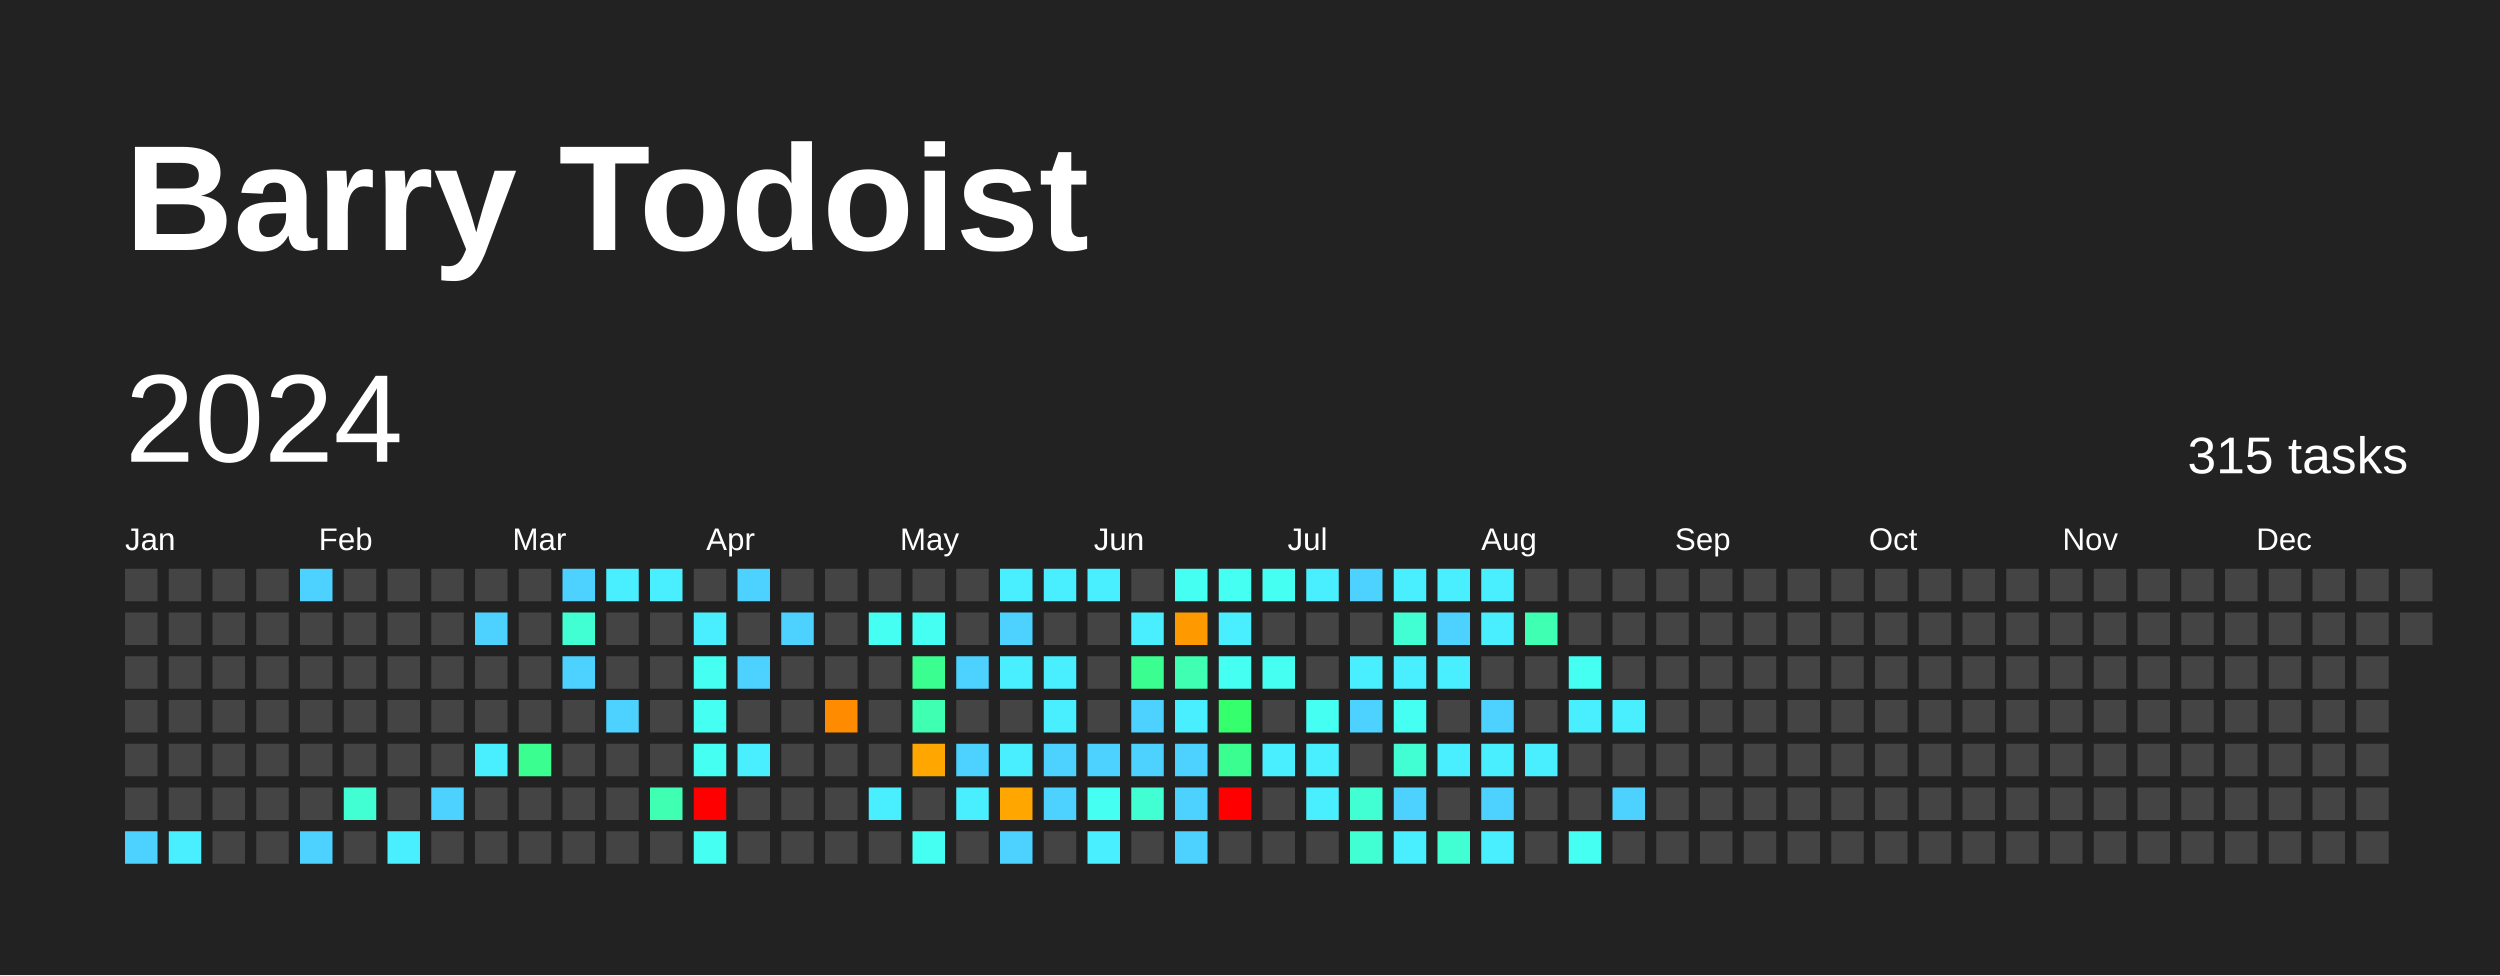
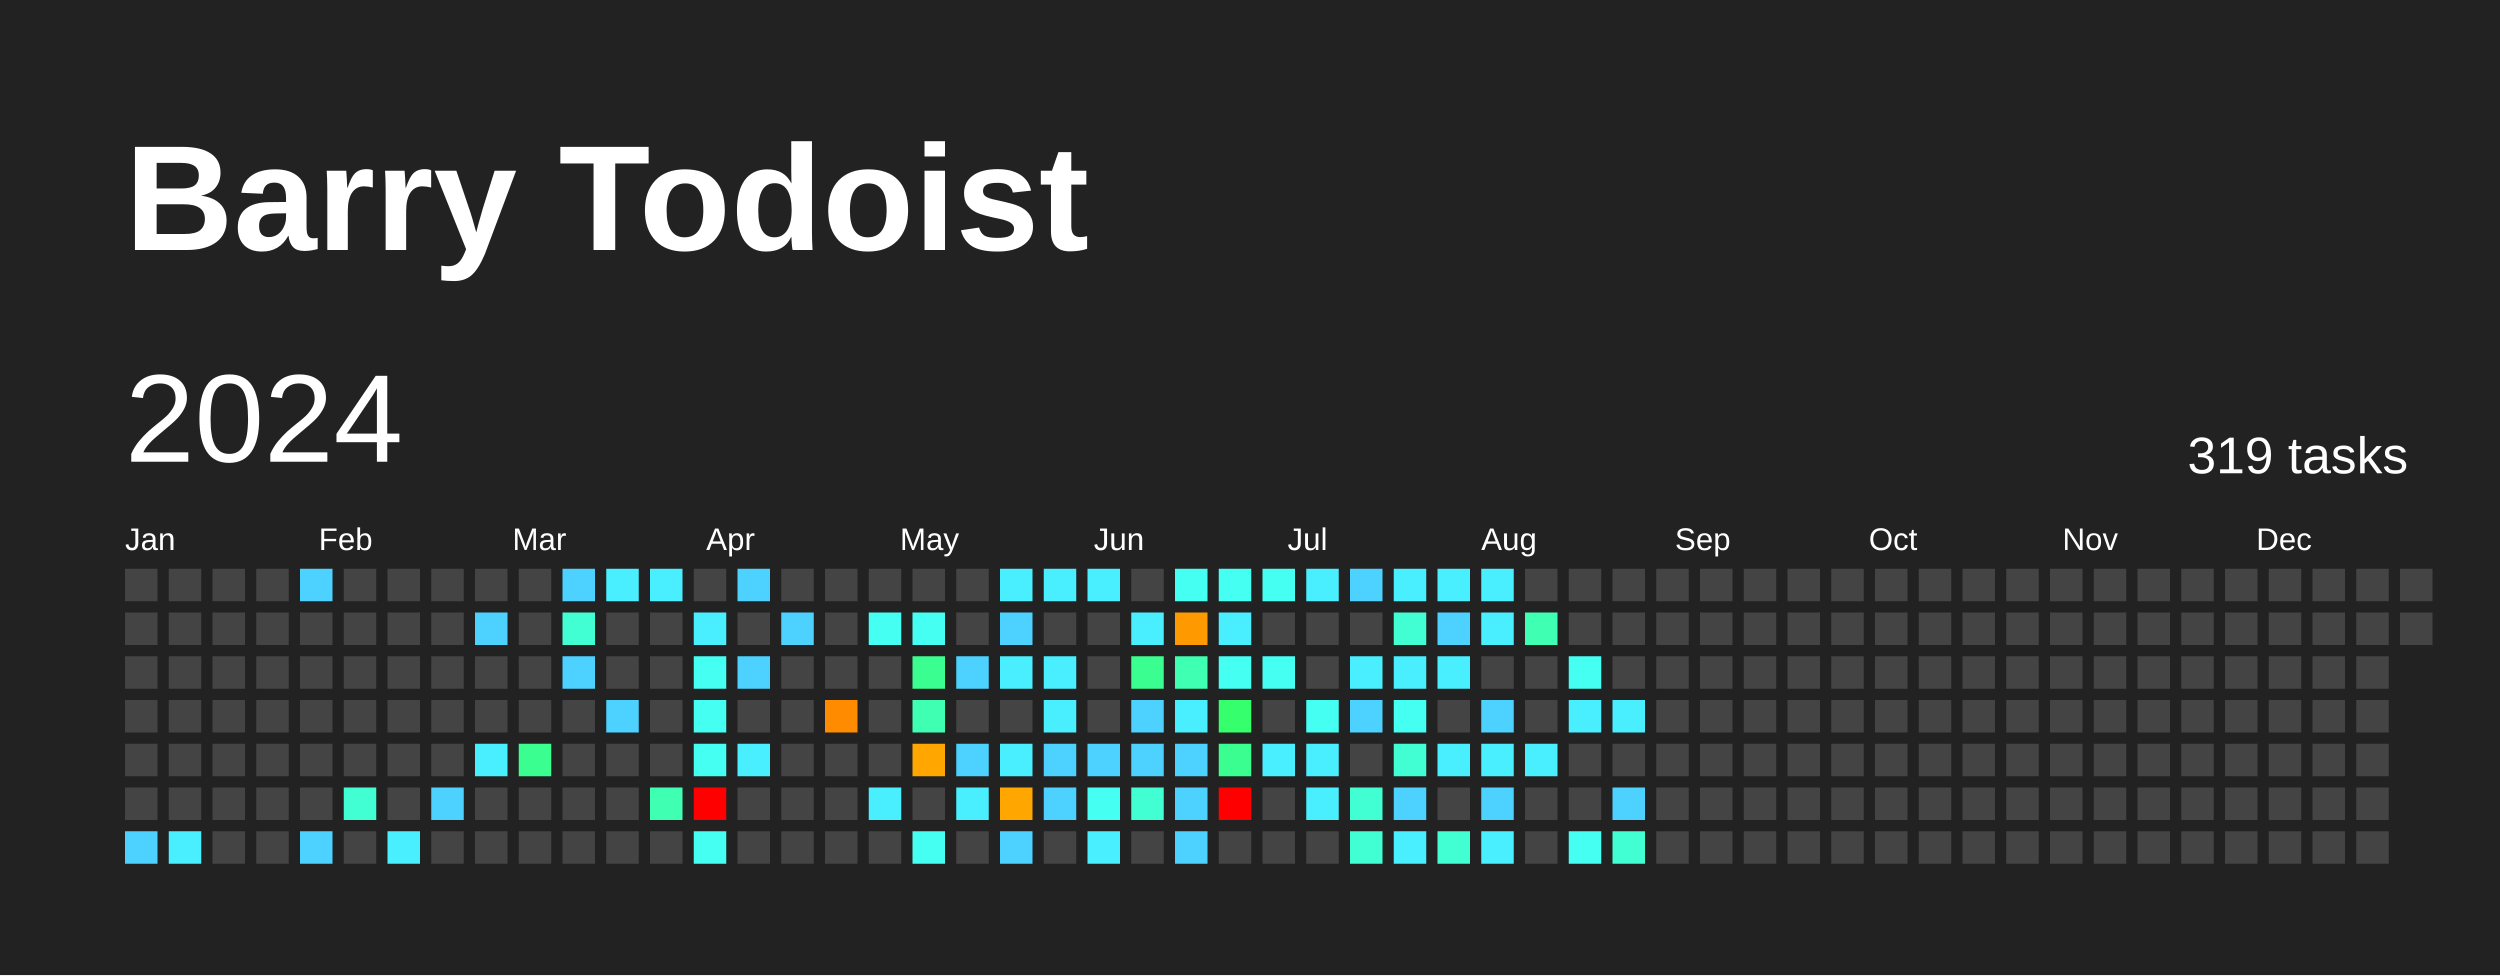
<svg xmlns="http://www.w3.org/2000/svg" baseProfile="full" height="78mm" version="1.1" viewBox="0,0,200,78" width="200mm">
  <defs />
  <rect fill="#222222" height="78" width="200" x="0" y="0" />
  <text fill="#FFFFFF" style="font-size:12px; font-family:Arial; font-weight:bold;" x="10" y="20">Barry Todoist</text>
  <text dominant-baseline="hanging" fill="#FFFFFF" style="font-size:10.0px; font-family:Arial;" x="10" y="30">2024</text>
-   <text dominant-baseline="hanging" fill="#FFFFFF" style="font-size:4.125px; font-family:Arial;" x="175" y="35">315 tasks</text>
+   <text dominant-baseline="hanging" fill="#FFFFFF" style="font-size:4.125px; font-family:Arial;" x="175" y="35">319 tasks</text>
  <text fill="#FFFFFF" style="font-size:2.5px; font-family:Arial" x="10.0" y="44">Jan</text>
  <text fill="#FFFFFF" style="font-size:2.5px; font-family:Arial" x="25.5" y="44">Feb</text>
  <text fill="#FFFFFF" style="font-size:2.5px; font-family:Arial" x="41.0" y="44">Mar</text>
  <text fill="#FFFFFF" style="font-size:2.5px; font-family:Arial" x="56.5" y="44">Apr</text>
  <text fill="#FFFFFF" style="font-size:2.5px; font-family:Arial" x="72.0" y="44">May</text>
  <text fill="#FFFFFF" style="font-size:2.5px; font-family:Arial" x="87.5" y="44">Jun</text>
  <text fill="#FFFFFF" style="font-size:2.5px; font-family:Arial" x="103.0" y="44">Jul</text>
  <text fill="#FFFFFF" style="font-size:2.5px; font-family:Arial" x="118.5" y="44">Aug</text>
  <text fill="#FFFFFF" style="font-size:2.5px; font-family:Arial" x="134.0" y="44">Sep</text>
  <text fill="#FFFFFF" style="font-size:2.5px; font-family:Arial" x="149.5" y="44">Oct</text>
  <text fill="#FFFFFF" style="font-size:2.5px; font-family:Arial" x="165.0" y="44">Nov</text>
  <text fill="#FFFFFF" style="font-size:2.5px; font-family:Arial" x="180.5" y="44">Dec</text>
  <rect fill="#444444" height="2.6" width="2.6" x="10.0" y="45.5" />
  <rect fill="#444444" height="2.6" width="2.6" x="10.0" y="49.0" />
  <rect fill="#444444" height="2.6" width="2.6" x="10.0" y="52.5" />
  <rect fill="#444444" height="2.6" width="2.6" x="10.0" y="56.0" />
  <rect fill="#444444" height="2.6" width="2.6" x="10.0" y="59.5" />
  <rect fill="#444444" height="2.6" width="2.6" x="10.0" y="63.0" />
  <rect fill="#4dd2ff" height="2.6" width="2.6" x="10.0" y="66.5" />
  <rect fill="#444444" height="2.6" width="2.6" x="13.5" y="45.5" />
  <rect fill="#444444" height="2.6" width="2.6" x="13.5" y="49.0" />
  <rect fill="#444444" height="2.6" width="2.6" x="13.5" y="52.5" />
  <rect fill="#444444" height="2.6" width="2.6" x="13.5" y="56.0" />
  <rect fill="#444444" height="2.6" width="2.6" x="13.5" y="59.5" />
  <rect fill="#444444" height="2.6" width="2.6" x="13.5" y="63.0" />
  <rect fill="#49efff" height="2.6" width="2.6" x="13.5" y="66.5" />
  <rect fill="#444444" height="2.6" width="2.6" x="17.0" y="45.5" />
  <rect fill="#444444" height="2.6" width="2.6" x="17.0" y="49.0" />
  <rect fill="#444444" height="2.6" width="2.6" x="17.0" y="52.5" />
  <rect fill="#444444" height="2.6" width="2.6" x="17.0" y="56.0" />
  <rect fill="#444444" height="2.6" width="2.6" x="17.0" y="59.5" />
  <rect fill="#444444" height="2.6" width="2.6" x="17.0" y="63.0" />
  <rect fill="#444444" height="2.6" width="2.6" x="17.0" y="66.5" />
  <rect fill="#444444" height="2.6" width="2.6" x="20.5" y="45.5" />
  <rect fill="#444444" height="2.6" width="2.6" x="20.5" y="49.0" />
  <rect fill="#444444" height="2.6" width="2.6" x="20.5" y="52.5" />
  <rect fill="#444444" height="2.6" width="2.6" x="20.5" y="56.0" />
  <rect fill="#444444" height="2.6" width="2.6" x="20.5" y="59.5" />
  <rect fill="#444444" height="2.6" width="2.6" x="20.5" y="63.0" />
  <rect fill="#444444" height="2.6" width="2.6" x="20.5" y="66.5" />
  <rect fill="#4dd2ff" height="2.6" width="2.6" x="24.0" y="45.5" />
  <rect fill="#444444" height="2.6" width="2.6" x="24.0" y="49.0" />
  <rect fill="#444444" height="2.6" width="2.6" x="24.0" y="52.5" />
  <rect fill="#444444" height="2.6" width="2.6" x="24.0" y="56.0" />
  <rect fill="#444444" height="2.6" width="2.6" x="24.0" y="59.5" />
  <rect fill="#444444" height="2.6" width="2.6" x="24.0" y="63.0" />
  <rect fill="#4dd2ff" height="2.6" width="2.6" x="24.0" y="66.5" />
  <rect fill="#444444" height="2.6" width="2.6" x="27.5" y="45.5" />
  <rect fill="#444444" height="2.6" width="2.6" x="27.5" y="49.0" />
  <rect fill="#444444" height="2.6" width="2.6" x="27.5" y="52.5" />
  <rect fill="#444444" height="2.6" width="2.6" x="27.5" y="56.0" />
  <rect fill="#444444" height="2.6" width="2.6" x="27.5" y="59.5" />
  <rect fill="#41ffd2" height="2.6" width="2.6" x="27.5" y="63.0" />
  <rect fill="#444444" height="2.6" width="2.6" x="27.5" y="66.5" />
  <rect fill="#444444" height="2.6" width="2.6" x="31.0" y="45.5" />
  <rect fill="#444444" height="2.6" width="2.6" x="31.0" y="49.0" />
  <rect fill="#444444" height="2.6" width="2.6" x="31.0" y="52.5" />
  <rect fill="#444444" height="2.6" width="2.6" x="31.0" y="56.0" />
  <rect fill="#444444" height="2.6" width="2.6" x="31.0" y="59.5" />
  <rect fill="#444444" height="2.6" width="2.6" x="31.0" y="63.0" />
  <rect fill="#49efff" height="2.6" width="2.6" x="31.0" y="66.5" />
  <rect fill="#444444" height="2.6" width="2.6" x="34.5" y="45.5" />
  <rect fill="#444444" height="2.6" width="2.6" x="34.5" y="49.0" />
  <rect fill="#444444" height="2.6" width="2.6" x="34.5" y="52.5" />
  <rect fill="#444444" height="2.6" width="2.6" x="34.5" y="56.0" />
  <rect fill="#444444" height="2.6" width="2.6" x="34.5" y="59.5" />
  <rect fill="#4dd2ff" height="2.6" width="2.6" x="34.5" y="63.0" />
  <rect fill="#444444" height="2.6" width="2.6" x="34.5" y="66.5" />
  <rect fill="#444444" height="2.6" width="2.6" x="38.0" y="45.5" />
  <rect fill="#4dd2ff" height="2.6" width="2.6" x="38.0" y="49.0" />
  <rect fill="#444444" height="2.6" width="2.6" x="38.0" y="52.5" />
  <rect fill="#444444" height="2.6" width="2.6" x="38.0" y="56.0" />
  <rect fill="#49efff" height="2.6" width="2.6" x="38.0" y="59.5" />
  <rect fill="#444444" height="2.6" width="2.6" x="38.0" y="63.0" />
  <rect fill="#444444" height="2.6" width="2.6" x="38.0" y="66.5" />
  <rect fill="#444444" height="2.6" width="2.6" x="41.5" y="45.5" />
  <rect fill="#444444" height="2.6" width="2.6" x="41.5" y="49.0" />
  <rect fill="#444444" height="2.6" width="2.6" x="41.5" y="52.5" />
  <rect fill="#444444" height="2.6" width="2.6" x="41.5" y="56.0" />
  <rect fill="#3aff90" height="2.6" width="2.6" x="41.5" y="59.5" />
  <rect fill="#444444" height="2.6" width="2.6" x="41.5" y="63.0" />
  <rect fill="#444444" height="2.6" width="2.6" x="41.5" y="66.5" />
  <rect fill="#4dd2ff" height="2.6" width="2.6" x="45.0" y="45.5" />
  <rect fill="#41ffd2" height="2.6" width="2.6" x="45.0" y="49.0" />
  <rect fill="#4dd2ff" height="2.6" width="2.6" x="45.0" y="52.5" />
  <rect fill="#444444" height="2.6" width="2.6" x="45.0" y="56.0" />
  <rect fill="#444444" height="2.6" width="2.6" x="45.0" y="59.5" />
  <rect fill="#444444" height="2.6" width="2.6" x="45.0" y="63.0" />
  <rect fill="#444444" height="2.6" width="2.6" x="45.0" y="66.5" />
  <rect fill="#49efff" height="2.6" width="2.6" x="48.5" y="45.5" />
  <rect fill="#444444" height="2.6" width="2.6" x="48.5" y="49.0" />
  <rect fill="#444444" height="2.6" width="2.6" x="48.5" y="52.5" />
  <rect fill="#4dd2ff" height="2.6" width="2.6" x="48.5" y="56.0" />
  <rect fill="#444444" height="2.6" width="2.6" x="48.5" y="59.5" />
  <rect fill="#444444" height="2.6" width="2.6" x="48.5" y="63.0" />
  <rect fill="#444444" height="2.6" width="2.6" x="48.5" y="66.5" />
  <rect fill="#49efff" height="2.6" width="2.6" x="52.0" y="45.5" />
  <rect fill="#444444" height="2.6" width="2.6" x="52.0" y="49.0" />
  <rect fill="#444444" height="2.6" width="2.6" x="52.0" y="52.5" />
  <rect fill="#444444" height="2.6" width="2.6" x="52.0" y="56.0" />
  <rect fill="#444444" height="2.6" width="2.6" x="52.0" y="59.5" />
  <rect fill="#3effb2" height="2.6" width="2.6" x="52.0" y="63.0" />
  <rect fill="#444444" height="2.6" width="2.6" x="52.0" y="66.5" />
  <rect fill="#444444" height="2.6" width="2.6" x="55.5" y="45.5" />
  <rect fill="#49efff" height="2.6" width="2.6" x="55.5" y="49.0" />
  <rect fill="#45fff2" height="2.6" width="2.6" x="55.5" y="52.5" />
  <rect fill="#45fff2" height="2.6" width="2.6" x="55.5" y="56.0" />
  <rect fill="#45fff2" height="2.6" width="2.6" x="55.5" y="59.5" />
  <rect fill="red" height="2.6" width="2.6" x="55.5" y="63.0" />
  <rect fill="#45fff2" height="2.6" width="2.6" x="55.5" y="66.5" />
  <rect fill="#4dd2ff" height="2.6" width="2.6" x="59.0" y="45.5" />
  <rect fill="#444444" height="2.6" width="2.6" x="59.0" y="49.0" />
  <rect fill="#4dd2ff" height="2.6" width="2.6" x="59.0" y="52.5" />
  <rect fill="#444444" height="2.6" width="2.6" x="59.0" y="56.0" />
  <rect fill="#49efff" height="2.6" width="2.6" x="59.0" y="59.5" />
  <rect fill="#444444" height="2.6" width="2.6" x="59.0" y="63.0" />
  <rect fill="#444444" height="2.6" width="2.6" x="59.0" y="66.5" />
  <rect fill="#444444" height="2.6" width="2.6" x="62.5" y="45.5" />
  <rect fill="#4dd2ff" height="2.6" width="2.6" x="62.5" y="49.0" />
  <rect fill="#444444" height="2.6" width="2.6" x="62.5" y="52.5" />
  <rect fill="#444444" height="2.6" width="2.6" x="62.5" y="56.0" />
  <rect fill="#444444" height="2.6" width="2.6" x="62.5" y="59.5" />
  <rect fill="#444444" height="2.6" width="2.6" x="62.5" y="63.0" />
  <rect fill="#444444" height="2.6" width="2.6" x="62.5" y="66.5" />
  <rect fill="#444444" height="2.6" width="2.6" x="66.0" y="45.5" />
  <rect fill="#444444" height="2.6" width="2.6" x="66.0" y="49.0" />
  <rect fill="#444444" height="2.6" width="2.6" x="66.0" y="52.5" />
  <rect fill="#ff8c00" height="2.6" width="2.6" x="66.0" y="56.0" />
  <rect fill="#444444" height="2.6" width="2.6" x="66.0" y="59.5" />
  <rect fill="#444444" height="2.6" width="2.6" x="66.0" y="63.0" />
  <rect fill="#444444" height="2.6" width="2.6" x="66.0" y="66.5" />
  <rect fill="#444444" height="2.6" width="2.6" x="69.5" y="45.5" />
  <rect fill="#45fff2" height="2.6" width="2.6" x="69.5" y="49.0" />
  <rect fill="#444444" height="2.6" width="2.6" x="69.5" y="52.5" />
  <rect fill="#444444" height="2.6" width="2.6" x="69.5" y="56.0" />
  <rect fill="#444444" height="2.6" width="2.6" x="69.5" y="59.5" />
  <rect fill="#49efff" height="2.6" width="2.6" x="69.5" y="63.0" />
  <rect fill="#444444" height="2.6" width="2.6" x="69.5" y="66.5" />
  <rect fill="#444444" height="2.6" width="2.6" x="73.0" y="45.5" />
  <rect fill="#45fff2" height="2.6" width="2.6" x="73.0" y="49.0" />
  <rect fill="#3aff90" height="2.6" width="2.6" x="73.0" y="52.5" />
  <rect fill="#3effb2" height="2.6" width="2.6" x="73.0" y="56.0" />
  <rect fill="#ffa600" height="2.6" width="2.6" x="73.0" y="59.5" />
  <rect fill="#444444" height="2.6" width="2.6" x="73.0" y="63.0" />
  <rect fill="#45fff2" height="2.6" width="2.6" x="73.0" y="66.5" />
  <rect fill="#444444" height="2.6" width="2.6" x="76.5" y="45.5" />
  <rect fill="#444444" height="2.6" width="2.6" x="76.5" y="49.0" />
  <rect fill="#4dd2ff" height="2.6" width="2.6" x="76.5" y="52.5" />
  <rect fill="#444444" height="2.6" width="2.6" x="76.5" y="56.0" />
  <rect fill="#4dd2ff" height="2.6" width="2.6" x="76.5" y="59.5" />
  <rect fill="#49efff" height="2.6" width="2.6" x="76.5" y="63.0" />
  <rect fill="#444444" height="2.6" width="2.6" x="76.5" y="66.5" />
  <rect fill="#49efff" height="2.6" width="2.6" x="80.0" y="45.5" />
  <rect fill="#4dd2ff" height="2.6" width="2.6" x="80.0" y="49.0" />
  <rect fill="#49efff" height="2.6" width="2.6" x="80.0" y="52.5" />
  <rect fill="#444444" height="2.6" width="2.6" x="80.0" y="56.0" />
  <rect fill="#49efff" height="2.6" width="2.6" x="80.0" y="59.5" />
  <rect fill="#ffa600" height="2.6" width="2.6" x="80.0" y="63.0" />
  <rect fill="#4dd2ff" height="2.6" width="2.6" x="80.0" y="66.5" />
  <rect fill="#49efff" height="2.6" width="2.6" x="83.5" y="45.5" />
  <rect fill="#444444" height="2.6" width="2.6" x="83.5" y="49.0" />
  <rect fill="#49efff" height="2.6" width="2.6" x="83.5" y="52.5" />
  <rect fill="#49efff" height="2.6" width="2.6" x="83.5" y="56.0" />
  <rect fill="#4dd2ff" height="2.6" width="2.6" x="83.5" y="59.5" />
  <rect fill="#4dd2ff" height="2.6" width="2.6" x="83.5" y="63.0" />
  <rect fill="#444444" height="2.6" width="2.6" x="83.5" y="66.5" />
  <rect fill="#49efff" height="2.6" width="2.6" x="87.0" y="45.5" />
  <rect fill="#444444" height="2.6" width="2.6" x="87.0" y="49.0" />
  <rect fill="#444444" height="2.6" width="2.6" x="87.0" y="52.5" />
  <rect fill="#444444" height="2.6" width="2.6" x="87.0" y="56.0" />
  <rect fill="#4dd2ff" height="2.6" width="2.6" x="87.0" y="59.5" />
  <rect fill="#45fff2" height="2.6" width="2.6" x="87.0" y="63.0" />
  <rect fill="#49efff" height="2.6" width="2.6" x="87.0" y="66.5" />
  <rect fill="#444444" height="2.6" width="2.6" x="90.5" y="45.5" />
  <rect fill="#49efff" height="2.6" width="2.6" x="90.5" y="49.0" />
  <rect fill="#3aff90" height="2.6" width="2.6" x="90.5" y="52.5" />
  <rect fill="#4dd2ff" height="2.6" width="2.6" x="90.5" y="56.0" />
  <rect fill="#4dd2ff" height="2.6" width="2.6" x="90.5" y="59.5" />
  <rect fill="#41ffd2" height="2.6" width="2.6" x="90.5" y="63.0" />
  <rect fill="#444444" height="2.6" width="2.6" x="90.5" y="66.5" />
  <rect fill="#45fff2" height="2.6" width="2.6" x="94.0" y="45.5" />
  <rect fill="#ff9900" height="2.6" width="2.6" x="94.0" y="49.0" />
  <rect fill="#3effb2" height="2.6" width="2.6" x="94.0" y="52.5" />
  <rect fill="#49efff" height="2.6" width="2.6" x="94.0" y="56.0" />
  <rect fill="#4dd2ff" height="2.6" width="2.6" x="94.0" y="59.5" />
  <rect fill="#4dd2ff" height="2.6" width="2.6" x="94.0" y="63.0" />
  <rect fill="#4dd2ff" height="2.6" width="2.6" x="94.0" y="66.5" />
  <rect fill="#45fff2" height="2.6" width="2.6" x="97.5" y="45.5" />
  <rect fill="#49efff" height="2.6" width="2.6" x="97.5" y="49.0" />
  <rect fill="#45fff2" height="2.6" width="2.6" x="97.5" y="52.5" />
  <rect fill="#36ff6e" height="2.6" width="2.6" x="97.5" y="56.0" />
  <rect fill="#3aff90" height="2.6" width="2.6" x="97.5" y="59.5" />
  <rect fill="red" height="2.6" width="2.6" x="97.5" y="63.0" />
  <rect fill="#444444" height="2.6" width="2.6" x="97.5" y="66.5" />
  <rect fill="#45fff2" height="2.6" width="2.6" x="101.0" y="45.5" />
  <rect fill="#444444" height="2.6" width="2.6" x="101.0" y="49.0" />
  <rect fill="#45fff2" height="2.6" width="2.6" x="101.0" y="52.5" />
  <rect fill="#444444" height="2.6" width="2.6" x="101.0" y="56.0" />
  <rect fill="#49efff" height="2.6" width="2.6" x="101.0" y="59.5" />
  <rect fill="#444444" height="2.6" width="2.6" x="101.0" y="63.0" />
  <rect fill="#444444" height="2.6" width="2.6" x="101.0" y="66.5" />
  <rect fill="#49efff" height="2.6" width="2.6" x="104.5" y="45.5" />
  <rect fill="#444444" height="2.6" width="2.6" x="104.5" y="49.0" />
  <rect fill="#444444" height="2.6" width="2.6" x="104.5" y="52.5" />
  <rect fill="#45fff2" height="2.6" width="2.6" x="104.5" y="56.0" />
  <rect fill="#49efff" height="2.6" width="2.6" x="104.5" y="59.5" />
  <rect fill="#49efff" height="2.6" width="2.6" x="104.5" y="63.0" />
  <rect fill="#444444" height="2.6" width="2.6" x="104.5" y="66.5" />
  <rect fill="#4dd2ff" height="2.6" width="2.6" x="108.0" y="45.5" />
  <rect fill="#444444" height="2.6" width="2.6" x="108.0" y="49.0" />
  <rect fill="#49efff" height="2.6" width="2.6" x="108.0" y="52.5" />
  <rect fill="#4dd2ff" height="2.6" width="2.6" x="108.0" y="56.0" />
  <rect fill="#444444" height="2.6" width="2.6" x="108.0" y="59.5" />
  <rect fill="#41ffd2" height="2.6" width="2.6" x="108.0" y="63.0" />
  <rect fill="#41ffd2" height="2.6" width="2.6" x="108.0" y="66.5" />
  <rect fill="#49efff" height="2.6" width="2.6" x="111.5" y="45.5" />
  <rect fill="#41ffd2" height="2.6" width="2.6" x="111.5" y="49.0" />
  <rect fill="#49efff" height="2.6" width="2.6" x="111.5" y="52.5" />
  <rect fill="#45fff2" height="2.6" width="2.6" x="111.5" y="56.0" />
  <rect fill="#41ffd2" height="2.6" width="2.6" x="111.5" y="59.5" />
  <rect fill="#4dd2ff" height="2.6" width="2.6" x="111.5" y="63.0" />
  <rect fill="#49efff" height="2.6" width="2.6" x="111.5" y="66.5" />
  <rect fill="#49efff" height="2.6" width="2.6" x="115.0" y="45.5" />
  <rect fill="#4dd2ff" height="2.6" width="2.6" x="115.0" y="49.0" />
  <rect fill="#49efff" height="2.6" width="2.6" x="115.0" y="52.5" />
  <rect fill="#444444" height="2.6" width="2.6" x="115.0" y="56.0" />
  <rect fill="#49efff" height="2.6" width="2.6" x="115.0" y="59.5" />
  <rect fill="#444444" height="2.6" width="2.6" x="115.0" y="63.0" />
  <rect fill="#41ffd2" height="2.6" width="2.6" x="115.0" y="66.5" />
  <rect fill="#49efff" height="2.6" width="2.6" x="118.5" y="45.5" />
  <rect fill="#49efff" height="2.6" width="2.6" x="118.5" y="49.0" />
  <rect fill="#444444" height="2.6" width="2.6" x="118.5" y="52.5" />
  <rect fill="#4dd2ff" height="2.6" width="2.6" x="118.5" y="56.0" />
  <rect fill="#49efff" height="2.6" width="2.6" x="118.5" y="59.5" />
  <rect fill="#4dd2ff" height="2.6" width="2.6" x="118.5" y="63.0" />
  <rect fill="#49efff" height="2.6" width="2.6" x="118.5" y="66.5" />
  <rect fill="#444444" height="2.6" width="2.6" x="122.0" y="45.5" />
  <rect fill="#3effb2" height="2.6" width="2.6" x="122.0" y="49.0" />
  <rect fill="#444444" height="2.6" width="2.6" x="122.0" y="52.5" />
  <rect fill="#444444" height="2.6" width="2.6" x="122.0" y="56.0" />
  <rect fill="#49efff" height="2.6" width="2.6" x="122.0" y="59.5" />
  <rect fill="#444444" height="2.6" width="2.6" x="122.0" y="63.0" />
  <rect fill="#444444" height="2.6" width="2.6" x="122.0" y="66.5" />
  <rect fill="#444444" height="2.6" width="2.6" x="125.5" y="45.5" />
  <rect fill="#444444" height="2.6" width="2.6" x="125.5" y="49.0" />
  <rect fill="#45fff2" height="2.6" width="2.6" x="125.5" y="52.5" />
  <rect fill="#49efff" height="2.6" width="2.6" x="125.5" y="56.0" />
  <rect fill="#444444" height="2.6" width="2.6" x="125.5" y="59.5" />
  <rect fill="#444444" height="2.6" width="2.6" x="125.5" y="63.0" />
  <rect fill="#45fff2" height="2.6" width="2.6" x="125.5" y="66.5" />
  <rect fill="#444444" height="2.6" width="2.6" x="129.0" y="45.5" />
  <rect fill="#444444" height="2.6" width="2.6" x="129.0" y="49.0" />
  <rect fill="#444444" height="2.6" width="2.6" x="129.0" y="52.5" />
  <rect fill="#49efff" height="2.6" width="2.6" x="129.0" y="56.0" />
  <rect fill="#444444" height="2.6" width="2.6" x="129.0" y="59.5" />
  <rect fill="#4dd2ff" height="2.6" width="2.6" x="129.0" y="63.0" />
-   <rect fill="#444444" height="2.6" width="2.6" x="129.0" y="66.5" />
+   <rect fill="#41ffd2" height="2.6" width="2.6" x="129.0" y="66.5" />
  <rect fill="#444444" height="2.6" width="2.6" x="132.5" y="45.5" />
  <rect fill="#444444" height="2.6" width="2.6" x="132.5" y="49.0" />
  <rect fill="#444444" height="2.6" width="2.6" x="132.5" y="52.5" />
  <rect fill="#444444" height="2.6" width="2.6" x="132.5" y="56.0" />
  <rect fill="#444444" height="2.6" width="2.6" x="132.5" y="59.5" />
  <rect fill="#444444" height="2.6" width="2.6" x="132.5" y="63.0" />
  <rect fill="#444444" height="2.6" width="2.6" x="132.5" y="66.5" />
  <rect fill="#444444" height="2.6" width="2.6" x="136.0" y="45.5" />
  <rect fill="#444444" height="2.6" width="2.6" x="136.0" y="49.0" />
  <rect fill="#444444" height="2.6" width="2.6" x="136.0" y="52.5" />
  <rect fill="#444444" height="2.6" width="2.6" x="136.0" y="56.0" />
  <rect fill="#444444" height="2.6" width="2.6" x="136.0" y="59.5" />
  <rect fill="#444444" height="2.6" width="2.6" x="136.0" y="63.0" />
  <rect fill="#444444" height="2.6" width="2.6" x="136.0" y="66.5" />
  <rect fill="#444444" height="2.6" width="2.6" x="139.5" y="45.5" />
  <rect fill="#444444" height="2.6" width="2.6" x="139.5" y="49.0" />
  <rect fill="#444444" height="2.6" width="2.6" x="139.5" y="52.5" />
  <rect fill="#444444" height="2.6" width="2.6" x="139.5" y="56.0" />
  <rect fill="#444444" height="2.6" width="2.6" x="139.5" y="59.5" />
  <rect fill="#444444" height="2.6" width="2.6" x="139.5" y="63.0" />
  <rect fill="#444444" height="2.6" width="2.6" x="139.5" y="66.5" />
  <rect fill="#444444" height="2.6" width="2.6" x="143.0" y="45.5" />
  <rect fill="#444444" height="2.6" width="2.6" x="143.0" y="49.0" />
  <rect fill="#444444" height="2.6" width="2.6" x="143.0" y="52.5" />
  <rect fill="#444444" height="2.6" width="2.6" x="143.0" y="56.0" />
  <rect fill="#444444" height="2.6" width="2.6" x="143.0" y="59.5" />
  <rect fill="#444444" height="2.6" width="2.6" x="143.0" y="63.0" />
  <rect fill="#444444" height="2.6" width="2.6" x="143.0" y="66.5" />
  <rect fill="#444444" height="2.6" width="2.6" x="146.5" y="45.5" />
  <rect fill="#444444" height="2.6" width="2.6" x="146.5" y="49.0" />
  <rect fill="#444444" height="2.6" width="2.6" x="146.5" y="52.5" />
  <rect fill="#444444" height="2.6" width="2.6" x="146.5" y="56.0" />
  <rect fill="#444444" height="2.6" width="2.6" x="146.5" y="59.5" />
  <rect fill="#444444" height="2.6" width="2.6" x="146.5" y="63.0" />
  <rect fill="#444444" height="2.6" width="2.6" x="146.5" y="66.5" />
  <rect fill="#444444" height="2.6" width="2.6" x="150.0" y="45.5" />
  <rect fill="#444444" height="2.6" width="2.6" x="150.0" y="49.0" />
  <rect fill="#444444" height="2.6" width="2.6" x="150.0" y="52.5" />
  <rect fill="#444444" height="2.6" width="2.6" x="150.0" y="56.0" />
  <rect fill="#444444" height="2.6" width="2.6" x="150.0" y="59.5" />
  <rect fill="#444444" height="2.6" width="2.6" x="150.0" y="63.0" />
  <rect fill="#444444" height="2.6" width="2.6" x="150.0" y="66.5" />
  <rect fill="#444444" height="2.6" width="2.6" x="153.5" y="45.5" />
  <rect fill="#444444" height="2.6" width="2.6" x="153.5" y="49.0" />
  <rect fill="#444444" height="2.6" width="2.6" x="153.5" y="52.5" />
  <rect fill="#444444" height="2.6" width="2.6" x="153.5" y="56.0" />
  <rect fill="#444444" height="2.6" width="2.6" x="153.5" y="59.5" />
  <rect fill="#444444" height="2.6" width="2.6" x="153.5" y="63.0" />
  <rect fill="#444444" height="2.6" width="2.6" x="153.5" y="66.5" />
  <rect fill="#444444" height="2.6" width="2.6" x="157.0" y="45.5" />
  <rect fill="#444444" height="2.6" width="2.6" x="157.0" y="49.0" />
  <rect fill="#444444" height="2.6" width="2.6" x="157.0" y="52.5" />
  <rect fill="#444444" height="2.6" width="2.6" x="157.0" y="56.0" />
  <rect fill="#444444" height="2.6" width="2.6" x="157.0" y="59.5" />
  <rect fill="#444444" height="2.6" width="2.6" x="157.0" y="63.0" />
  <rect fill="#444444" height="2.6" width="2.6" x="157.0" y="66.5" />
  <rect fill="#444444" height="2.6" width="2.6" x="160.5" y="45.5" />
  <rect fill="#444444" height="2.6" width="2.6" x="160.5" y="49.0" />
  <rect fill="#444444" height="2.6" width="2.6" x="160.5" y="52.5" />
  <rect fill="#444444" height="2.6" width="2.6" x="160.5" y="56.0" />
  <rect fill="#444444" height="2.6" width="2.6" x="160.5" y="59.5" />
  <rect fill="#444444" height="2.6" width="2.6" x="160.5" y="63.0" />
  <rect fill="#444444" height="2.6" width="2.6" x="160.5" y="66.5" />
  <rect fill="#444444" height="2.6" width="2.6" x="164.0" y="45.5" />
  <rect fill="#444444" height="2.6" width="2.6" x="164.0" y="49.0" />
  <rect fill="#444444" height="2.6" width="2.6" x="164.0" y="52.5" />
  <rect fill="#444444" height="2.6" width="2.6" x="164.0" y="56.0" />
  <rect fill="#444444" height="2.6" width="2.6" x="164.0" y="59.5" />
  <rect fill="#444444" height="2.6" width="2.6" x="164.0" y="63.0" />
  <rect fill="#444444" height="2.6" width="2.6" x="164.0" y="66.5" />
  <rect fill="#444444" height="2.6" width="2.6" x="167.5" y="45.5" />
  <rect fill="#444444" height="2.6" width="2.6" x="167.5" y="49.0" />
  <rect fill="#444444" height="2.6" width="2.6" x="167.5" y="52.5" />
  <rect fill="#444444" height="2.6" width="2.6" x="167.5" y="56.0" />
  <rect fill="#444444" height="2.6" width="2.6" x="167.5" y="59.5" />
  <rect fill="#444444" height="2.6" width="2.6" x="167.5" y="63.0" />
  <rect fill="#444444" height="2.6" width="2.6" x="167.5" y="66.5" />
  <rect fill="#444444" height="2.6" width="2.6" x="171.0" y="45.5" />
  <rect fill="#444444" height="2.6" width="2.6" x="171.0" y="49.0" />
  <rect fill="#444444" height="2.6" width="2.6" x="171.0" y="52.5" />
  <rect fill="#444444" height="2.6" width="2.6" x="171.0" y="56.0" />
  <rect fill="#444444" height="2.6" width="2.6" x="171.0" y="59.5" />
  <rect fill="#444444" height="2.6" width="2.6" x="171.0" y="63.0" />
  <rect fill="#444444" height="2.6" width="2.6" x="171.0" y="66.5" />
  <rect fill="#444444" height="2.6" width="2.6" x="174.5" y="45.5" />
  <rect fill="#444444" height="2.6" width="2.6" x="174.5" y="49.0" />
  <rect fill="#444444" height="2.6" width="2.6" x="174.5" y="52.5" />
  <rect fill="#444444" height="2.6" width="2.6" x="174.5" y="56.0" />
  <rect fill="#444444" height="2.6" width="2.6" x="174.5" y="59.5" />
  <rect fill="#444444" height="2.6" width="2.6" x="174.5" y="63.0" />
  <rect fill="#444444" height="2.6" width="2.6" x="174.5" y="66.5" />
  <rect fill="#444444" height="2.6" width="2.6" x="178.0" y="45.5" />
  <rect fill="#444444" height="2.6" width="2.6" x="178.0" y="49.0" />
  <rect fill="#444444" height="2.6" width="2.6" x="178.0" y="52.5" />
  <rect fill="#444444" height="2.6" width="2.6" x="178.0" y="56.0" />
  <rect fill="#444444" height="2.6" width="2.6" x="178.0" y="59.5" />
  <rect fill="#444444" height="2.6" width="2.6" x="178.0" y="63.0" />
  <rect fill="#444444" height="2.6" width="2.6" x="178.0" y="66.5" />
  <rect fill="#444444" height="2.6" width="2.6" x="181.5" y="45.5" />
  <rect fill="#444444" height="2.6" width="2.6" x="181.5" y="49.0" />
  <rect fill="#444444" height="2.6" width="2.6" x="181.5" y="52.5" />
  <rect fill="#444444" height="2.6" width="2.6" x="181.5" y="56.0" />
  <rect fill="#444444" height="2.6" width="2.6" x="181.5" y="59.5" />
  <rect fill="#444444" height="2.6" width="2.6" x="181.5" y="63.0" />
  <rect fill="#444444" height="2.6" width="2.6" x="181.5" y="66.5" />
  <rect fill="#444444" height="2.6" width="2.6" x="185.0" y="45.5" />
  <rect fill="#444444" height="2.6" width="2.6" x="185.0" y="49.0" />
  <rect fill="#444444" height="2.6" width="2.6" x="185.0" y="52.5" />
  <rect fill="#444444" height="2.6" width="2.6" x="185.0" y="56.0" />
  <rect fill="#444444" height="2.6" width="2.6" x="185.0" y="59.5" />
  <rect fill="#444444" height="2.6" width="2.6" x="185.0" y="63.0" />
  <rect fill="#444444" height="2.6" width="2.6" x="185.0" y="66.5" />
  <rect fill="#444444" height="2.6" width="2.6" x="188.5" y="45.5" />
  <rect fill="#444444" height="2.6" width="2.6" x="188.5" y="49.0" />
  <rect fill="#444444" height="2.6" width="2.6" x="188.5" y="52.5" />
  <rect fill="#444444" height="2.6" width="2.6" x="188.5" y="56.0" />
  <rect fill="#444444" height="2.6" width="2.6" x="188.5" y="59.5" />
  <rect fill="#444444" height="2.6" width="2.6" x="188.5" y="63.0" />
  <rect fill="#444444" height="2.6" width="2.6" x="188.5" y="66.5" />
  <rect fill="#444444" height="2.6" width="2.6" x="192.0" y="45.5" />
  <rect fill="#444444" height="2.6" width="2.6" x="192.0" y="49.0" />
</svg>
